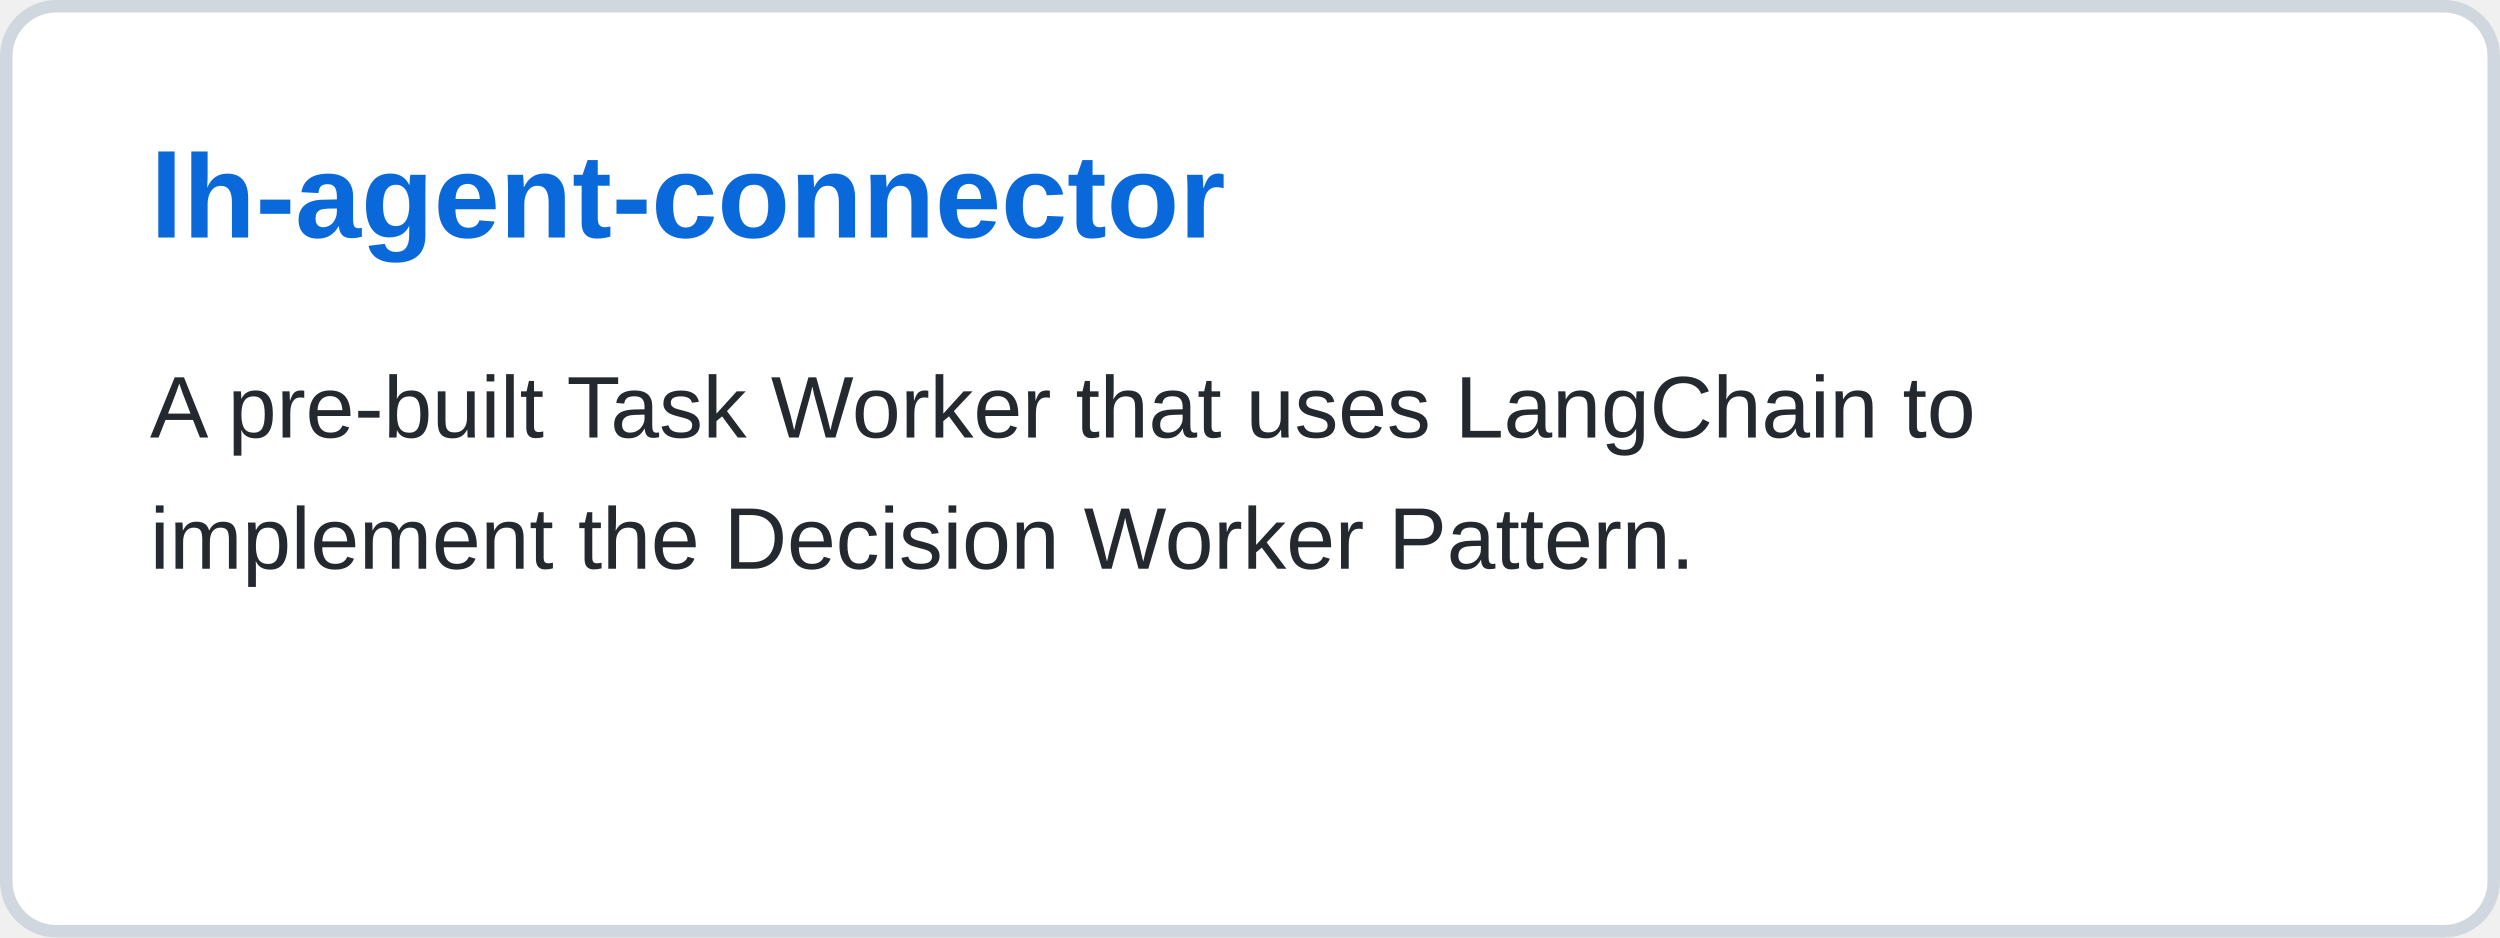
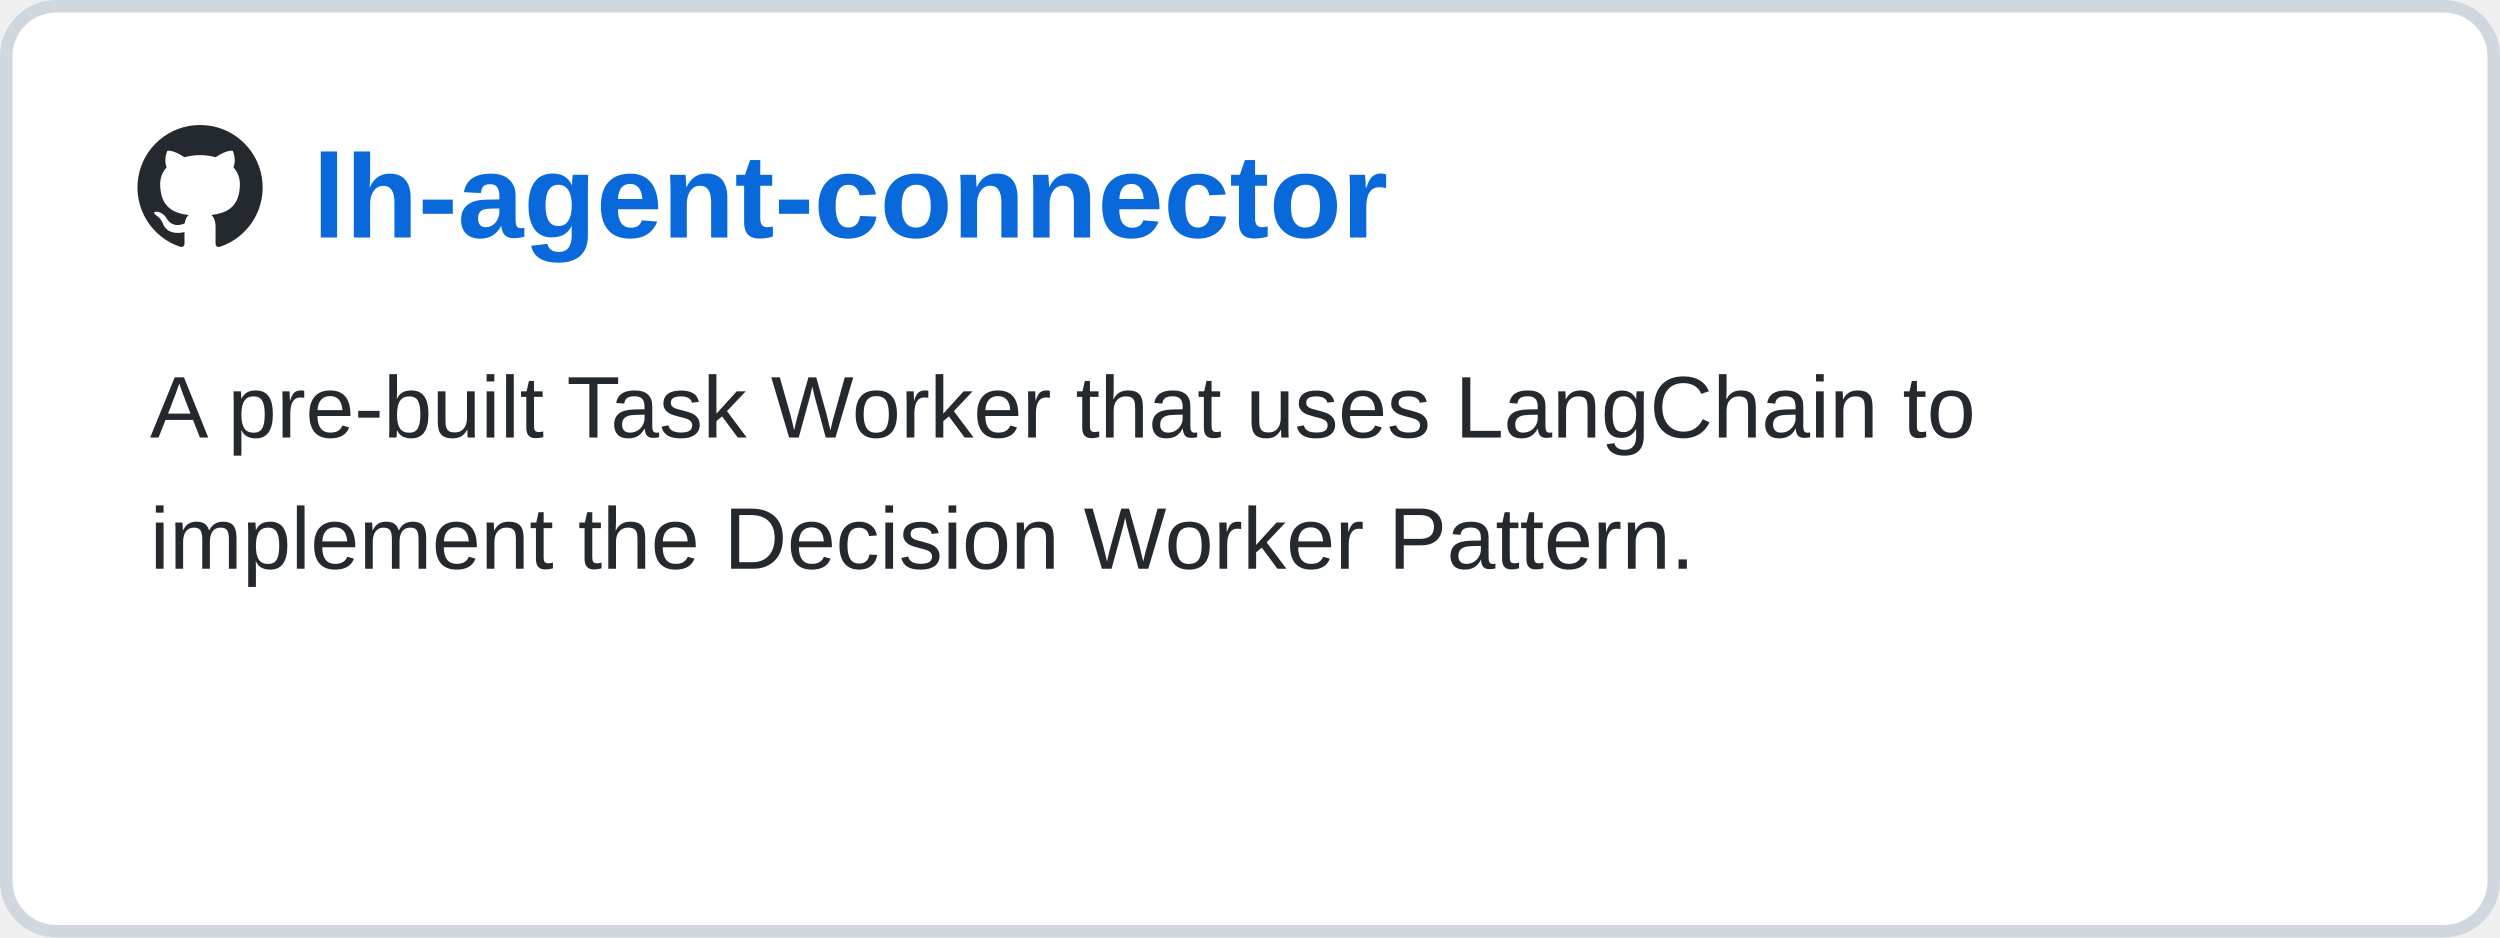
<svg xmlns="http://www.w3.org/2000/svg" width="400" height="150" viewBox="0 0 400 150">
  <rect x="1" y="1" width="398" height="148" rx="8" fill="#fff" stroke="#d0d7de" stroke-width="2" />
  <g font-family="Arial, sans-serif">
-     <text x="24" y="38" fill="#0969da" font-size="19" font-weight="600">lh-agent-connector</text>
+     <path d="M32 20a10 10 0 0 0-3.16 19.49c.5.09.68-.22.68-.48v-1.87c-2.78.6-3.37-1.18-3.37-1.18-.45-1.16-1.11-1.47-1.11-1.47-.91-.62.07-.61.07-.61 1 .07 1.53 1.03 1.53 1.03.89 1.53 2.34 1.09 2.91.83.09-.65.35-1.09.64-1.34-2.22-.25-4.56-1.11-4.56-4.94 0-1.09.39-1.98 1.03-2.68-.1-.25-.45-1.27.1-2.64 0 0 .84-.27 2.75 1.02A9.56 9.56 0 0 1 32 24.82c.85 0 1.7.11 2.5.34 1.91-1.29 2.75-1.02 2.75-1.02.55 1.37.2 2.39.1 2.64.64.7 1.03 1.59 1.03 2.68 0 3.84-2.34 4.68-4.57 4.93.36.31.68.92.68 1.86v2.76c0 .27.18.58.69.48A10 10 0 0 0 32 20Z" fill="#24292f" />
+     <text x="50" y="38" fill="#0969da" font-size="19" font-weight="600">lh-agent-connector</text>
    <text x="24" y="70" fill="#24292f" font-size="14">
      <tspan x="24" dy="0">A pre-built Task Worker that uses LangChain to</tspan>
      <tspan x="24" dy="21">implement the Decision Worker Pattern.</tspan>
    </text>
  </g>
</svg>
